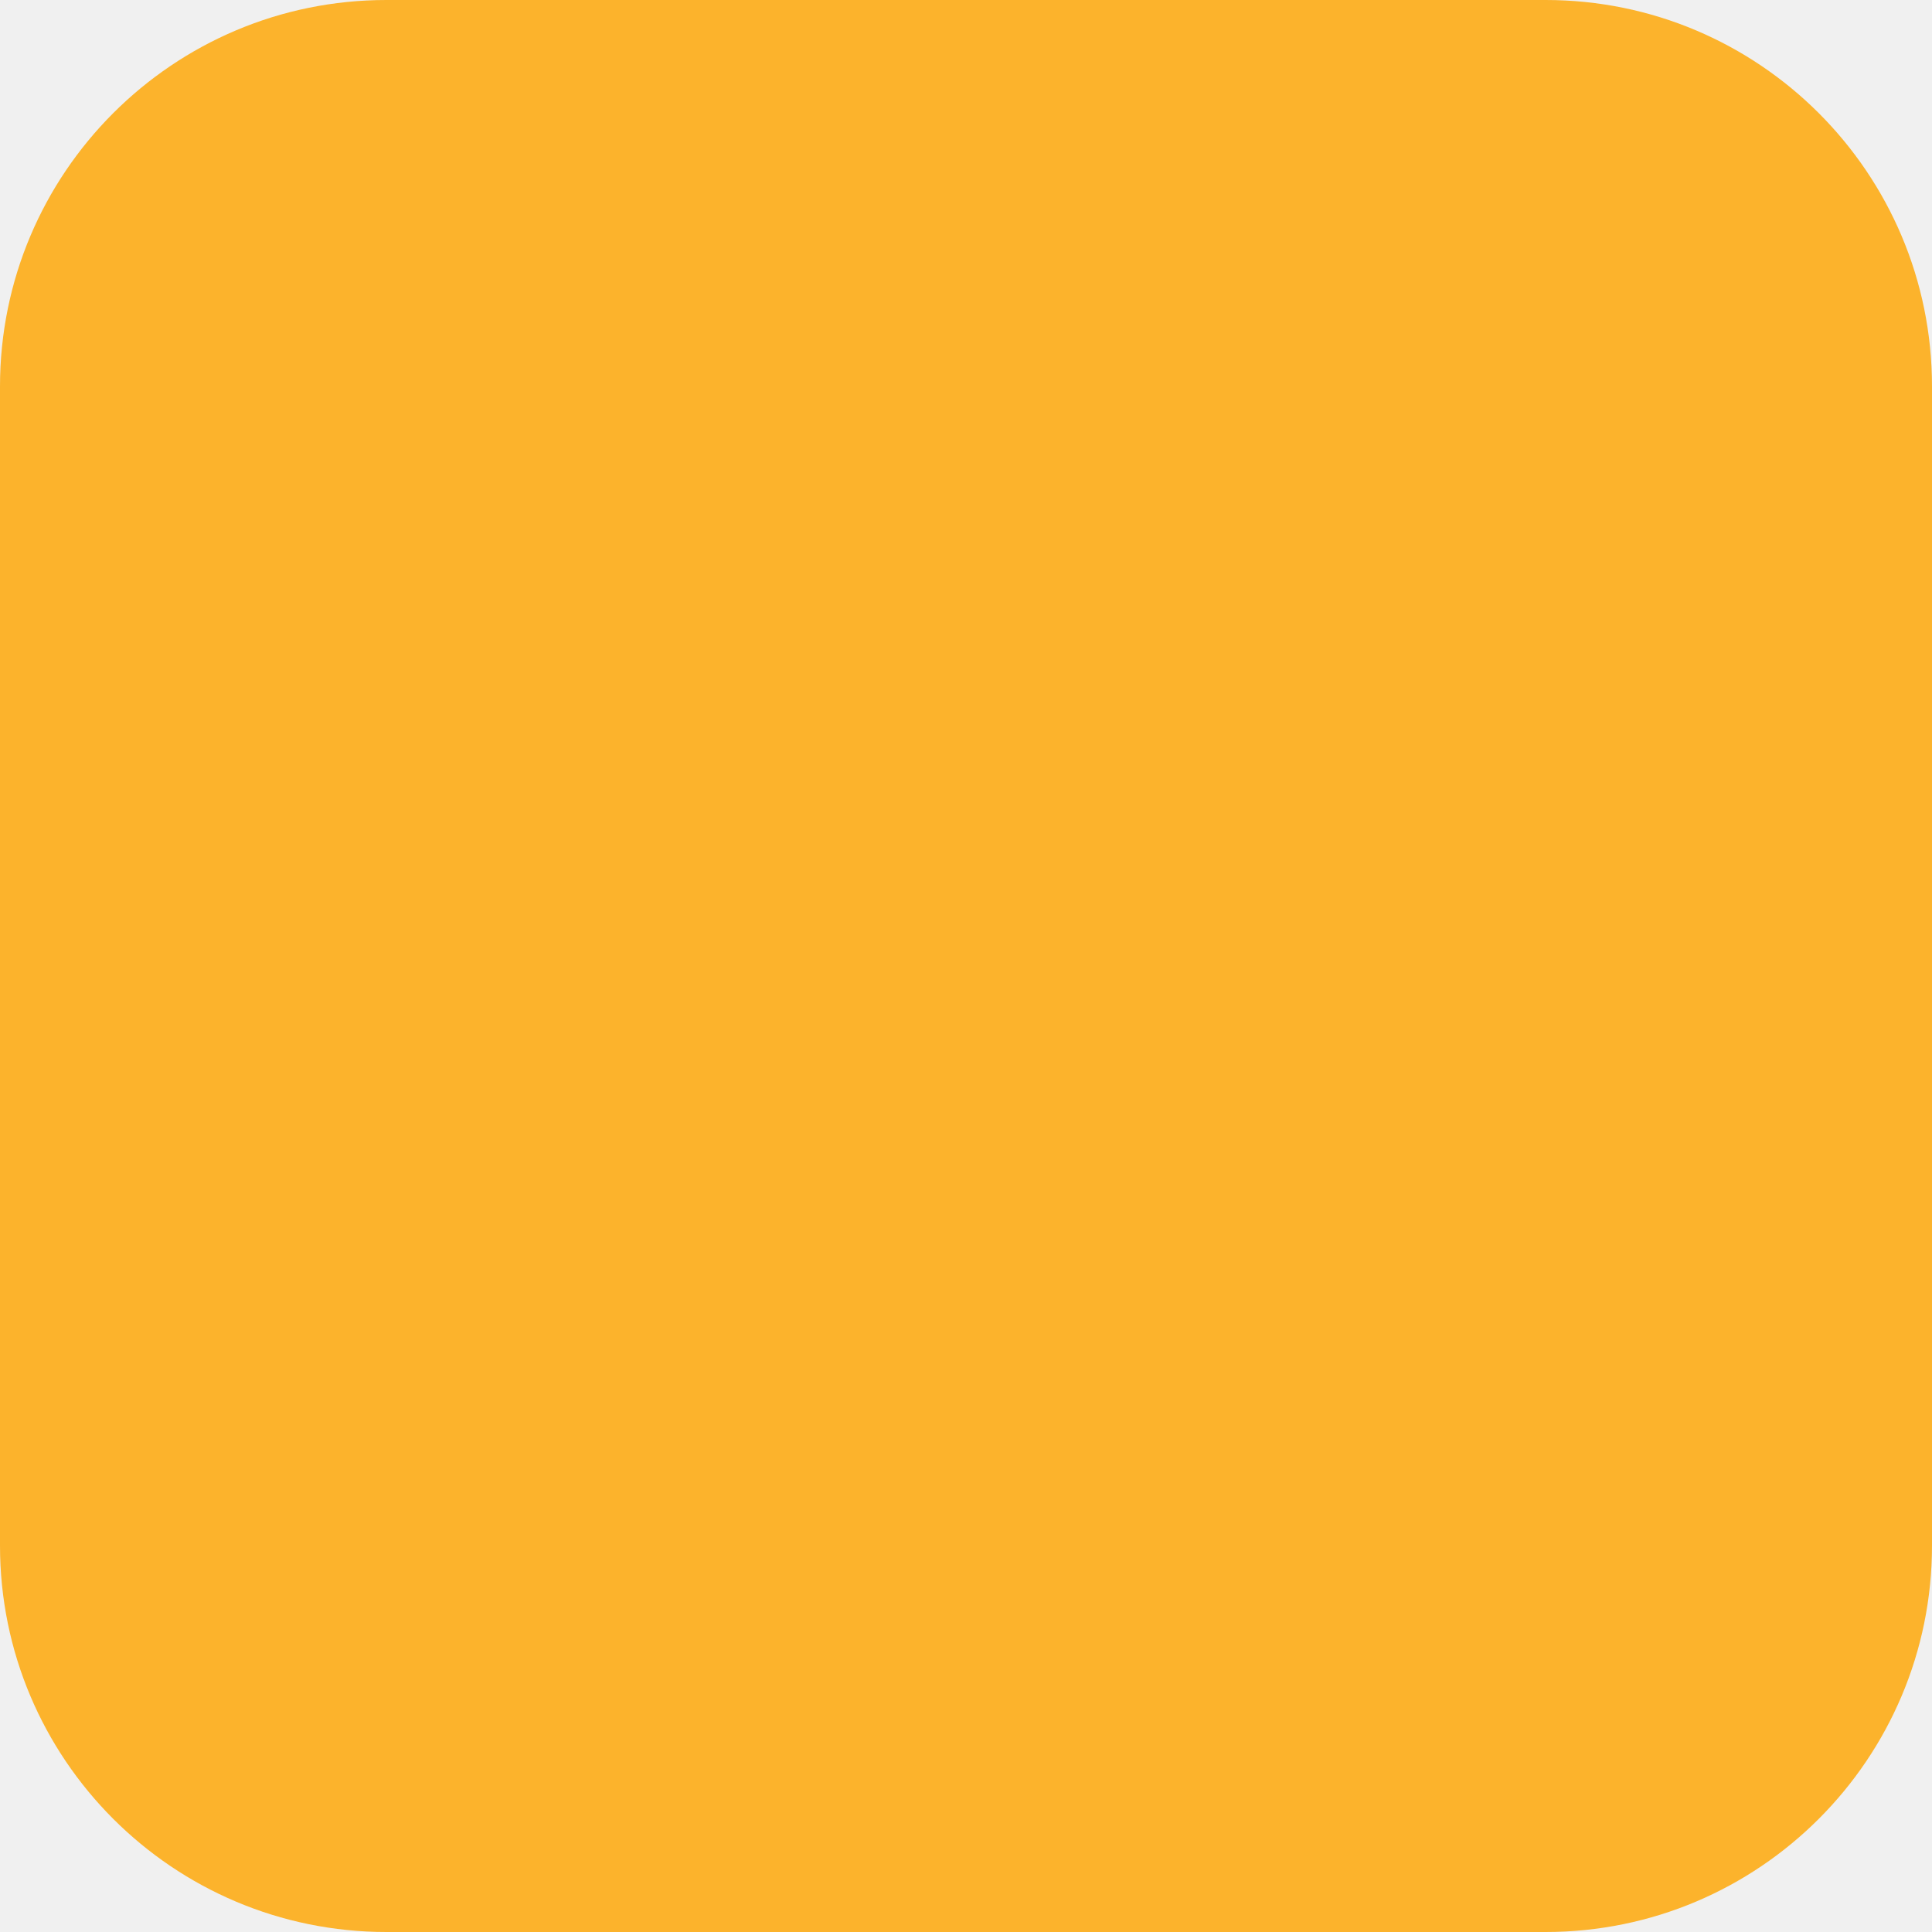
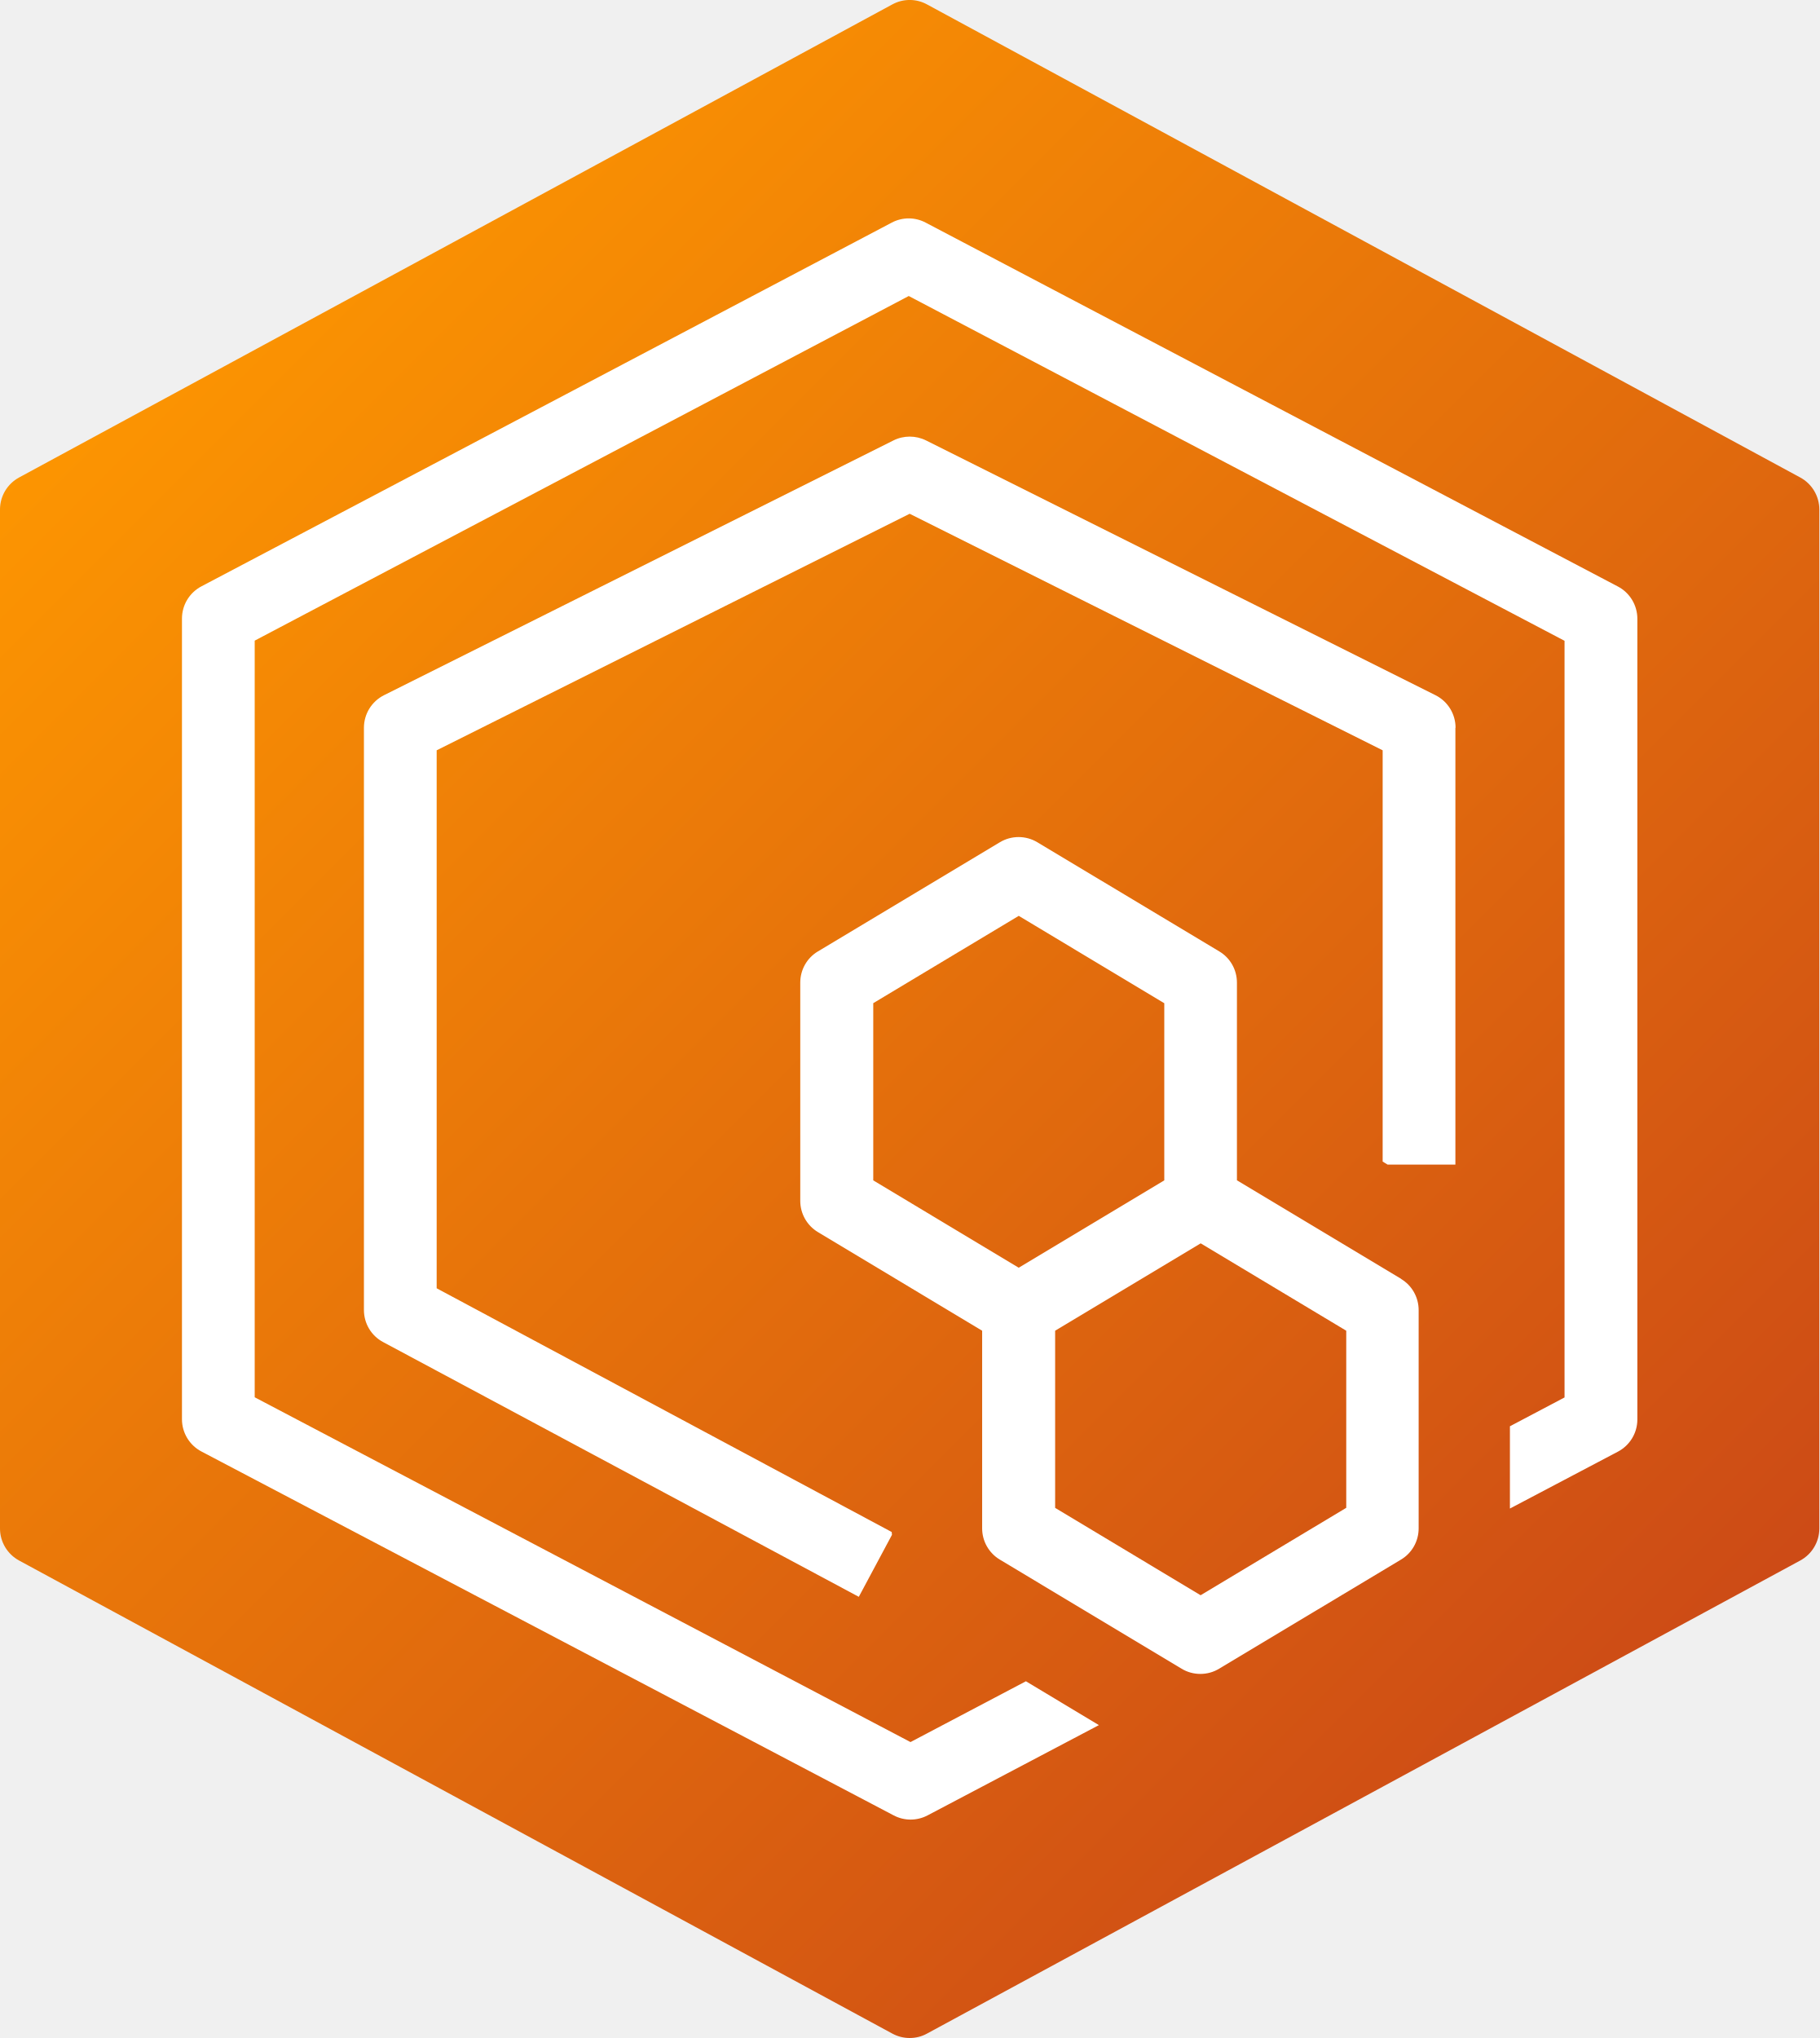
- <svg xmlns="http://www.w3.org/2000/svg" width="20" height="20" viewBox="0 0 20 20" fill="none" version="1.1" id="svg836">
-   <defs id="defs840" />
-   <rect width="20" height="20" rx="4" fill="#FCB32C" id="rect832" />
+ <svg xmlns="http://www.w3.org/2000/svg" id="b" viewBox="0 0 217.86 244">
+   <defs>
+     <style>.h{fill:url(#e);}.h,.i{fill-rule:evenodd;stroke-width:0px;}.i{fill:#fff;}</style>
+     <linearGradient id="e" x1="13.15" y1="26.22" x2="228.57" y2="241.65" gradientUnits="userSpaceOnUse">
+       <stop offset="0" stop-color="#f90" />
+       <stop offset="1" stop-color="#c33c1a" />
+     </linearGradient>
+   </defs>
+   <g id="c">
+     <g id="d">
+       <path class="h" d="m215.58,57.17L111.01.53c-1.29-.71-2.86-.71-4.16,0L2.28,57.17c-1.4.76-2.28,2.23-2.28,3.83v122c0,1.6.88,3.07,2.28,3.83l104.57,56.64c.65.35,1.36.53,2.08.53s1.43-.17,2.08-.53l104.57-56.64c1.4-.76,2.28-2.23,2.28-3.83V61c0-1.6-.88-3.07-2.28-3.83h0Z" />
+       <g id="f">
+         <path id="g" class="i" d="m174.28,87.14v52.29h-8.12l-.59-.36v-49.24l-56.64-28.32-56.64,28.32v64.41l54.49,29.18c0,.11.02.23.03.34l-3.97,7.42-56.96-30.5c-1.42-.75-2.3-2.23-2.3-3.84v-69.71c0-1.65.93-3.16,2.41-3.9l61-30.5c1.22-.61,2.67-.61,3.9,0l61,30.5c1.48.74,2.41,2.25,2.41,3.9h0Zm-13.08,93.39l-17.43,10.46-17.42-10.46v-21.21l17.43-10.46,17.43,10.46v21.21Zm-56.64-60.42l17.43-10.46,17.43,10.46v21.21s-17.43,10.46-17.43,10.46l-17.42-10.46v-21.21Zm63.24,33.01l-19.68-11.81v-23.67c0-1.53-.8-2.95-2.11-3.73l-21.79-13.07c-1.38-.83-3.11-.83-4.49,0l-21.79,13.07c-1.31.78-2.11,2.2-2.11,3.73v26.14c0,1.53.81,2.95,2.11,3.73l19.67,11.81v23.67c0,1.53.81,2.95,2.11,3.73l21.78,13.07c.69.42,1.47.62,2.24.62s1.55-.2,2.24-.62l21.79-13.07c1.31-.78,2.11-2.2,2.11-3.73v-26.14c0-1.53-.8-2.95-2.11-3.73h0ZM110.84,26.65l82.9,43.57c1.43.75,2.33,2.24,2.33,3.86v95.86c0,1.62-.89,3.1-2.33,3.86l-12.93,6.81v-9.85s6.54-3.45,6.54-3.45v-90.59l-78.53-41.28L30.5,76.7v90.59l78.53,41.28,13.82-7.28,8.74,5.25-20.52,10.81c-.63.33-1.33.5-2.03.5s-1.39-.17-2.02-.5l-82.9-43.57c-1.43-.75-2.33-2.24-2.33-3.86v-95.86c0-1.62.89-3.1,2.33-3.86L106.79,26.65c1.27-.67,2.78-.67,4.05,0h0Z" />
+       </g>
+     </g>
+   </g>
</svg>
